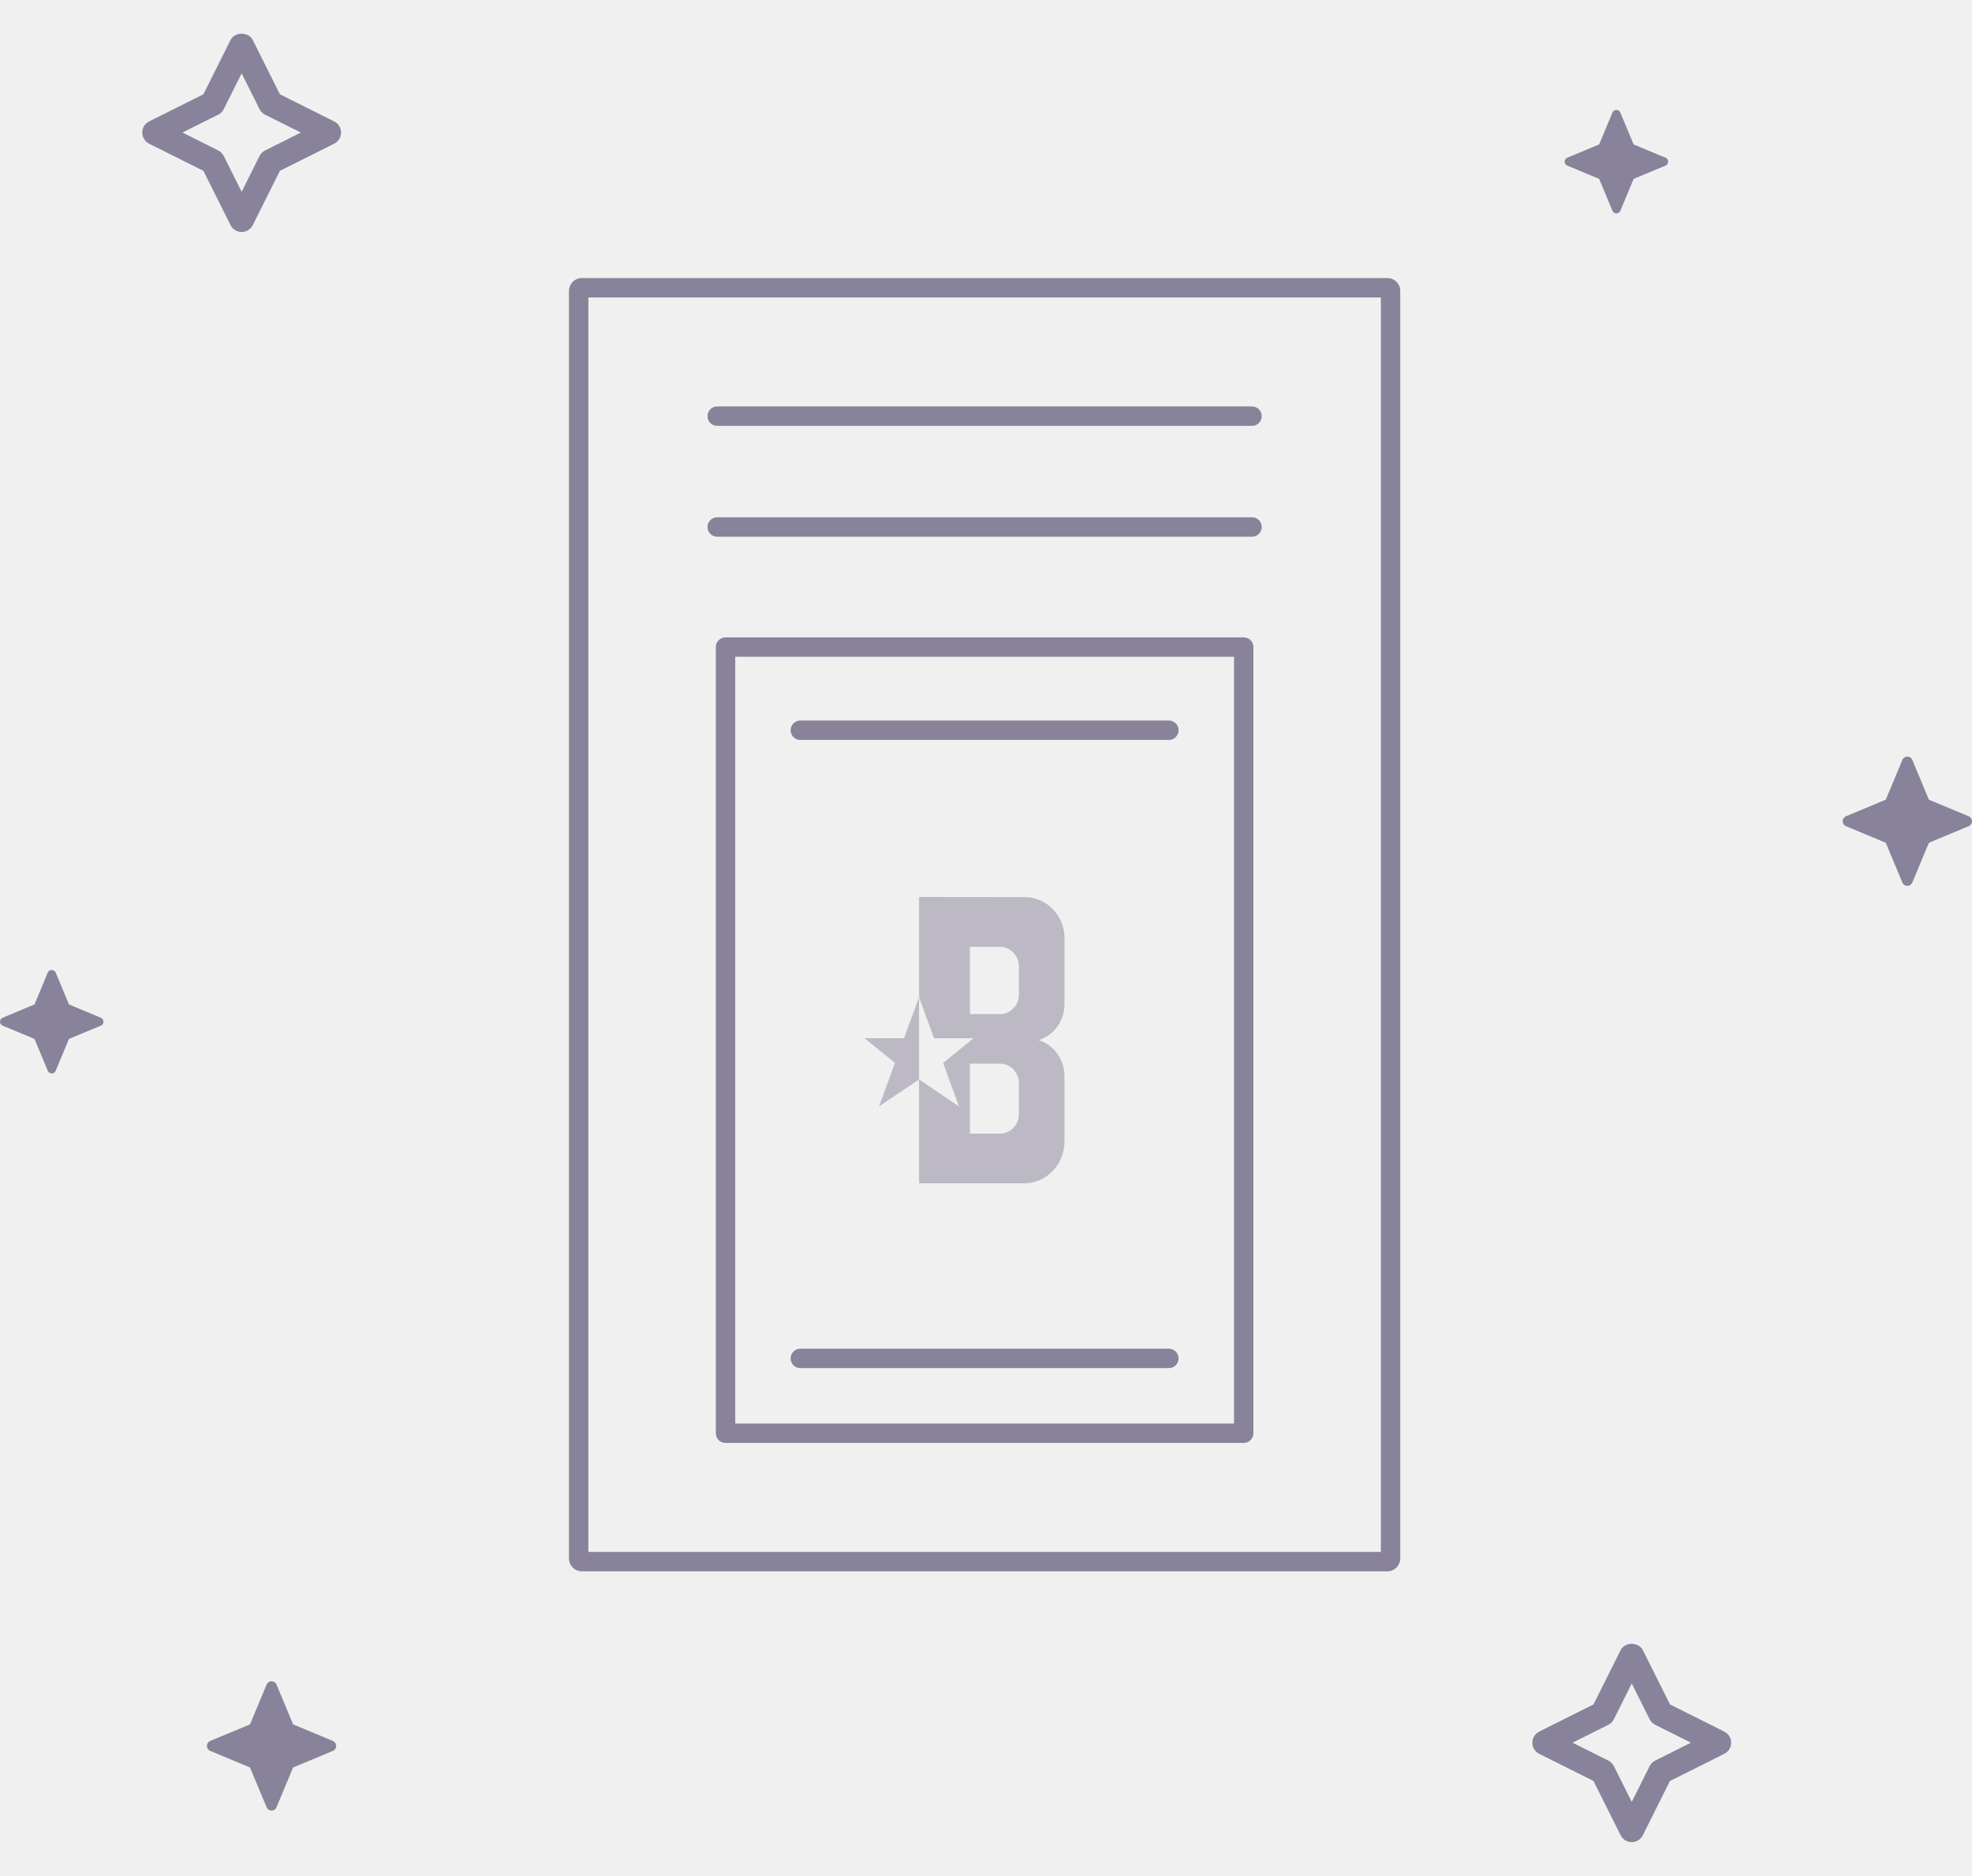
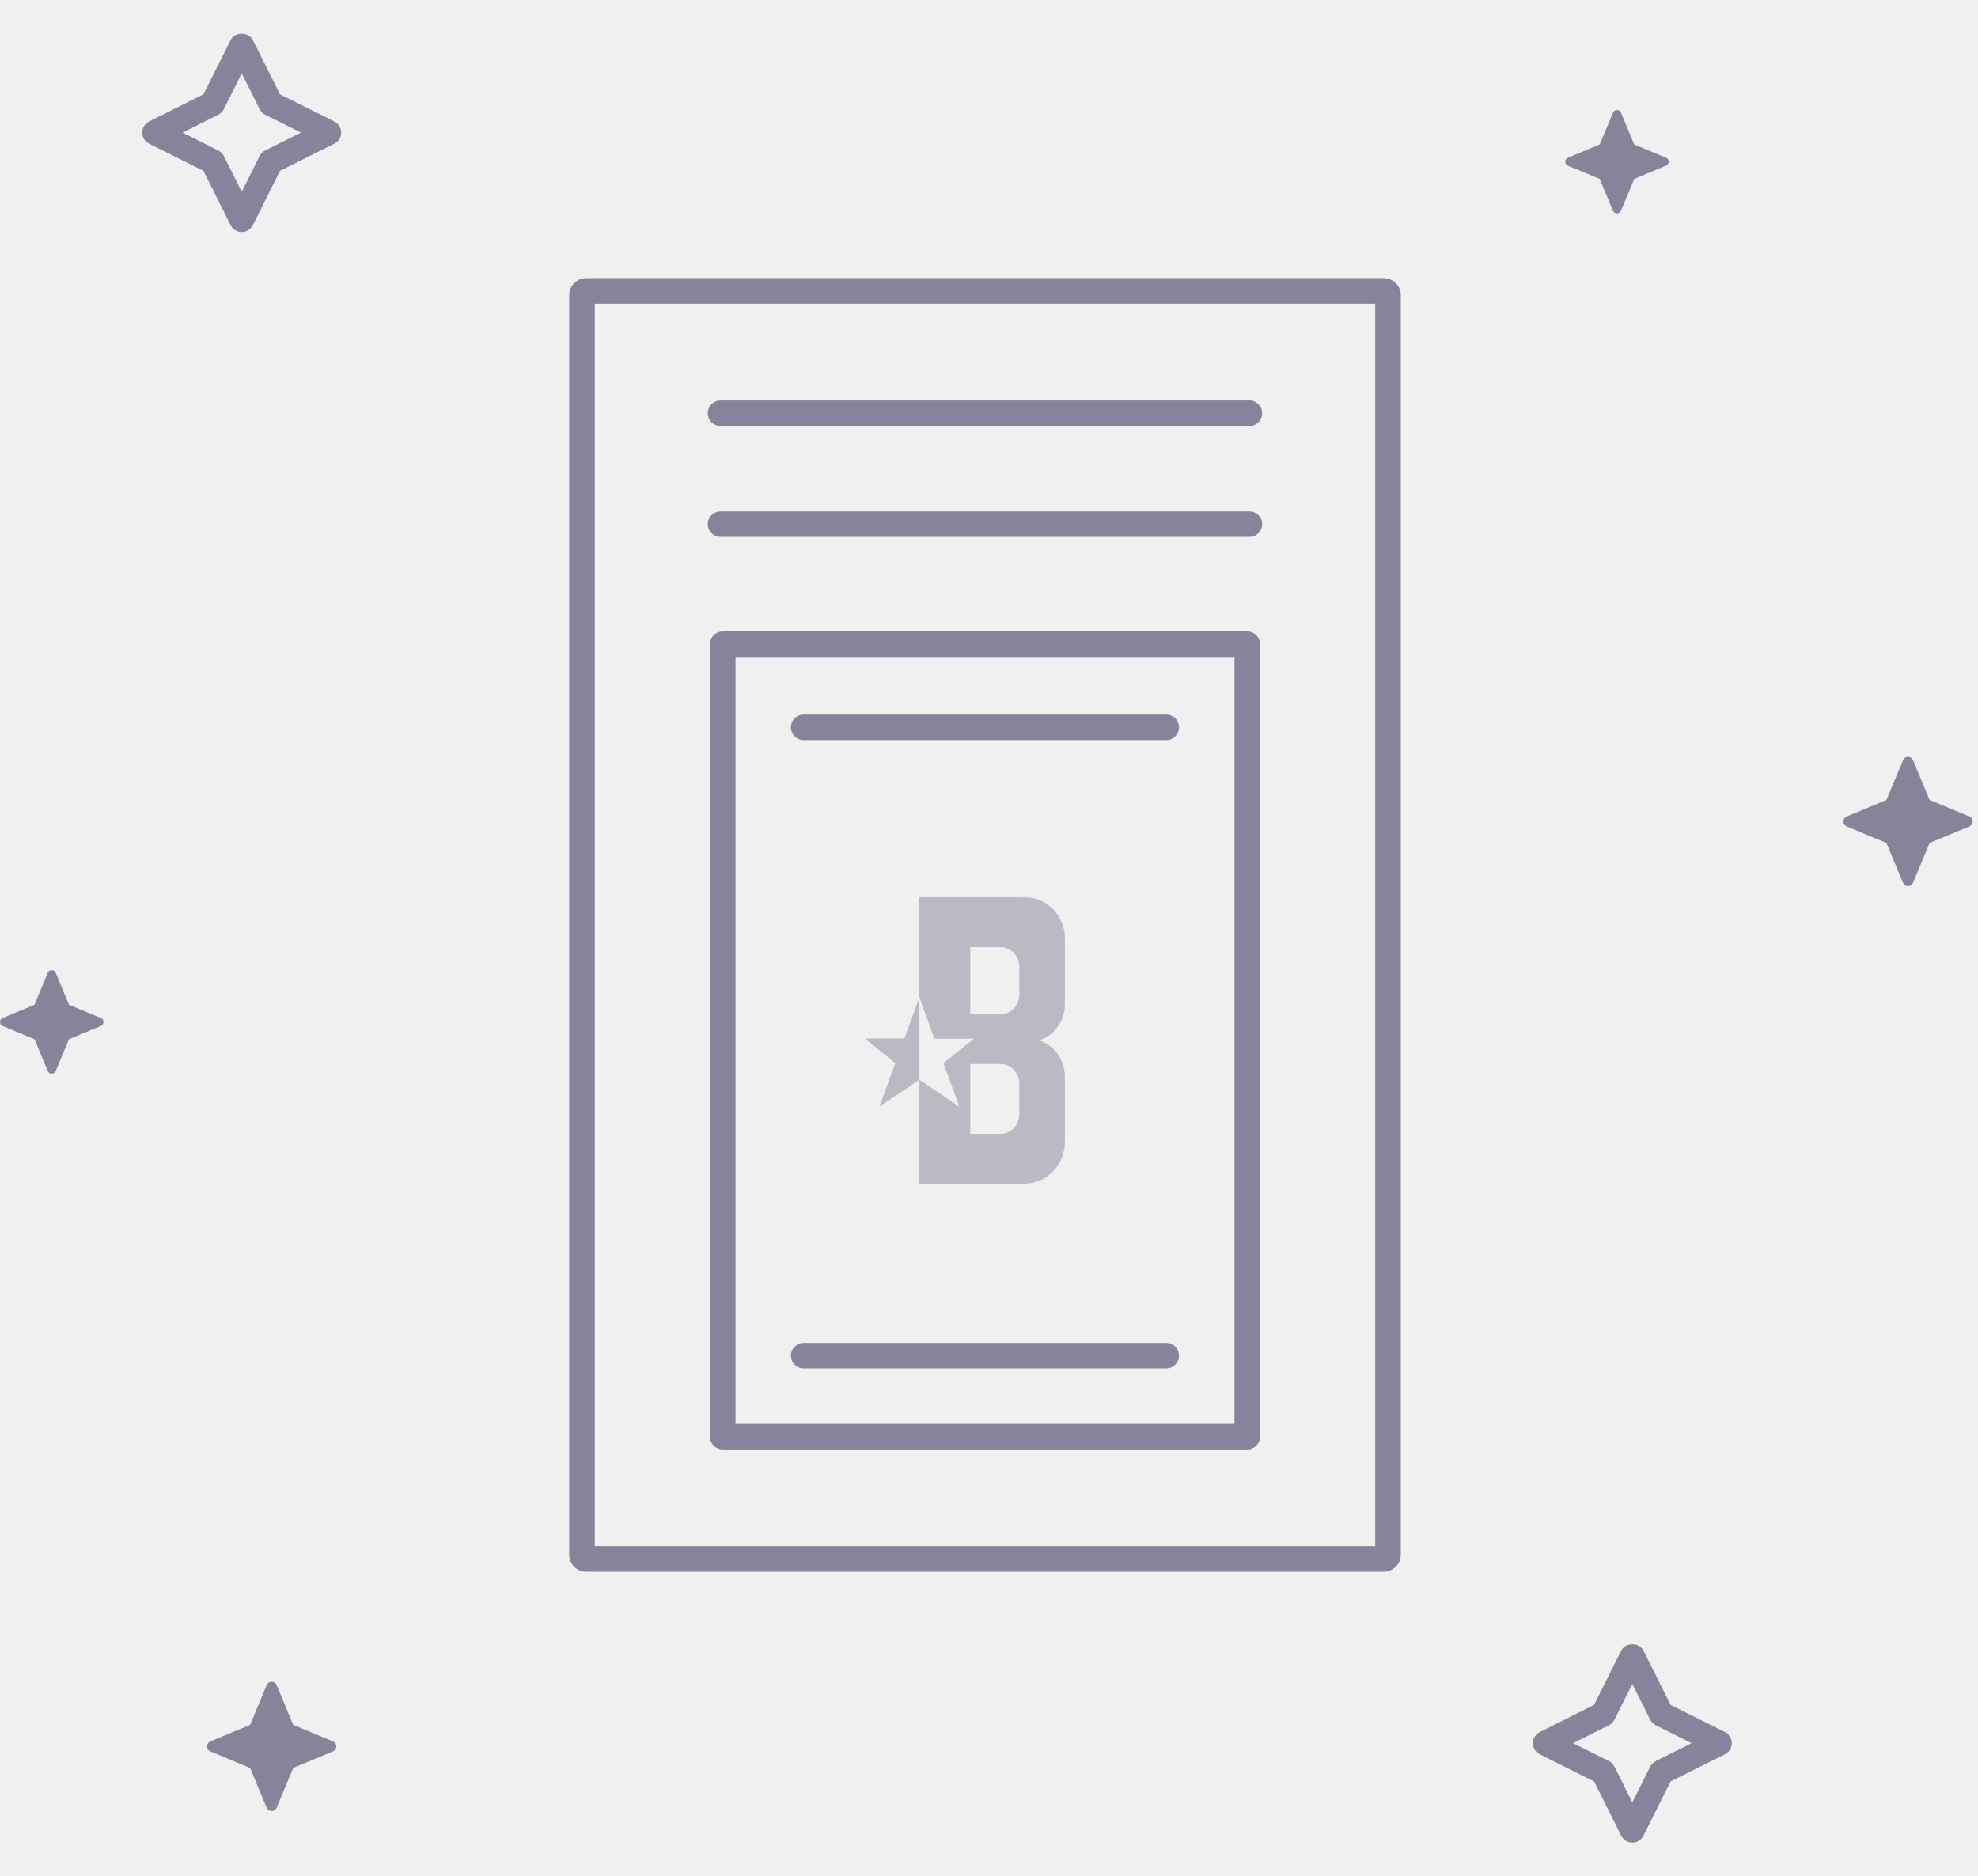
- <svg xmlns="http://www.w3.org/2000/svg" width="305" height="290" viewBox="0 0 305 290" fill="none">
+ <svg xmlns="http://www.w3.org/2000/svg" width="232" height="220" viewBox="0 0 232 220" fill="none">
  <mask id="path-1-inside-1_2080_4591" fill="white">
-     <rect x="88" y="43" width="128.571" height="200" rx="2" />
+     <rect x="66.76" y="32.621" width="97.537" height="151.724" rx="2" />
  </mask>
-   <rect x="88" y="43" width="128.571" height="200" rx="2" stroke="#88839A" stroke-width="6" stroke-linejoin="round" mask="url(#path-1-inside-1_2080_4591)" />
-   <line x1="110.928" y1="81.5" x2="193.642" y2="81.5" stroke="#88839A" stroke-width="3" stroke-linecap="round" />
-   <line x1="110.928" y1="64.357" x2="193.642" y2="64.357" stroke="#88839A" stroke-width="3" stroke-linecap="round" />
-   <rect x="112.215" y="100.071" width="80.143" height="121.571" stroke="#88839A" stroke-width="3" stroke-linejoin="round" />
-   <path d="M139.819 160.559H133.713L138.423 164.371L135.962 171.089L142.146 166.936V154.217L139.819 160.559Z" fill="#88839A" fill-opacity="0.5" />
-   <path d="M164.639 155.28V145.039C164.627 143.368 163.98 141.769 162.837 140.588C161.694 139.408 160.148 138.741 158.533 138.731L142.146 138.714V154.217L144.468 160.571H150.574L145.864 164.383L148.325 171.101L142.146 166.936V183H158.399C160.054 182.995 161.639 182.313 162.808 181.101C163.978 179.89 164.636 178.249 164.639 176.536V166.428C164.639 165.181 164.253 163.966 163.537 162.962C162.82 161.959 161.812 161.22 160.659 160.854C161.812 160.488 162.82 159.749 163.537 158.746C164.253 157.742 164.639 156.528 164.639 155.28ZM157.595 172.279C157.595 172.678 157.52 173.072 157.372 173.44C157.225 173.808 157.009 174.142 156.737 174.424C156.465 174.705 156.142 174.929 155.787 175.081C155.431 175.233 155.05 175.312 154.665 175.312H150.01V164.499H154.665C155.05 164.499 155.431 164.577 155.787 164.73C156.142 164.882 156.465 165.105 156.737 165.387C157.009 165.669 157.225 166.003 157.372 166.371C157.52 166.739 157.595 167.133 157.595 167.531V172.279ZM157.595 153.796C157.595 154.194 157.52 154.588 157.372 154.956C157.225 155.324 157.009 155.658 156.737 155.94C156.465 156.222 156.142 156.445 155.787 156.597C155.431 156.75 155.05 156.828 154.665 156.828H150.01V146.431H154.665C155.05 146.431 155.431 146.509 155.787 146.662C156.142 146.814 156.465 147.038 156.737 147.319C157.009 147.601 157.225 147.935 157.372 148.303C157.52 148.671 157.595 149.065 157.595 149.464V153.796Z" fill="#88839A" fill-opacity="0.5" />
-   <line x1="123.785" y1="210.071" x2="180.785" y2="210.071" stroke="#88839A" stroke-width="3" stroke-linecap="round" />
-   <line x1="123.785" y1="112.929" x2="180.785" y2="112.929" stroke="#88839A" stroke-width="3" stroke-linecap="round" />
-   <path d="M52.749 20.5C52.749 20.143 52.65 19.793 52.462 19.489C52.274 19.186 52.006 18.94 51.686 18.781L43.29 14.583L39.094 6.188C38.443 4.886 36.306 4.886 35.655 6.188L31.458 14.583L23.063 18.781C22.744 18.94 22.475 19.186 22.287 19.489C22.099 19.793 22 20.143 22 20.5C22 20.857 22.099 21.207 22.287 21.511C22.475 21.814 22.744 22.06 23.063 22.219L31.458 26.417L35.655 34.813C35.815 35.133 36.06 35.401 36.364 35.589C36.667 35.777 37.017 35.876 37.374 35.876C37.732 35.876 38.081 35.777 38.385 35.589C38.689 35.401 38.934 35.133 39.094 34.813L43.29 26.417L51.686 22.219C52.006 22.06 52.274 21.814 52.462 21.511C52.65 21.207 52.749 20.857 52.749 20.5ZM41.001 23.265C40.628 23.451 40.326 23.753 40.14 24.125L37.374 29.655L34.609 24.125C34.423 23.753 34.121 23.451 33.749 23.265L28.218 20.5L33.749 17.735C34.121 17.549 34.423 17.248 34.609 16.876L37.374 11.345L40.14 16.876C40.326 17.248 40.628 17.549 41.001 17.735L46.531 20.5L41.001 23.265Z" fill="#88839A" />
-   <path d="M267.75 269.5C267.75 269.143 267.65 268.793 267.462 268.489C267.274 268.186 267.006 267.94 266.686 267.781L258.29 263.583L254.094 255.188C253.443 253.886 251.306 253.886 250.655 255.188L246.458 263.583L238.063 267.781C237.744 267.94 237.475 268.186 237.287 268.489C237.099 268.793 237 269.143 237 269.5C237 269.857 237.099 270.207 237.287 270.511C237.475 270.814 237.744 271.06 238.063 271.219L246.458 275.417L250.655 283.813C250.815 284.133 251.06 284.401 251.364 284.589C251.668 284.777 252.018 284.876 252.375 284.876C252.732 284.876 253.082 284.777 253.385 284.589C253.689 284.401 253.934 284.133 254.094 283.813L258.29 275.417L266.686 271.219C267.006 271.06 267.274 270.814 267.462 270.511C267.65 270.207 267.75 269.857 267.75 269.5ZM256 272.265C255.628 272.451 255.326 272.753 255.14 273.125L252.375 278.655L249.609 273.125C249.423 272.753 249.121 272.451 248.749 272.265L243.218 269.5L248.749 266.735C249.121 266.549 249.423 266.248 249.609 265.876L252.375 260.345L255.14 265.876C255.326 266.248 255.628 266.549 256 266.735L261.531 269.5L256 272.265Z" fill="#88839A" />
-   <path d="M15.631 157.403L10.666 155.334L8.597 150.369C8.541 150.258 8.456 150.165 8.351 150.1C8.245 150.035 8.124 150 8 150C7.876 150 7.755 150.035 7.649 150.1C7.544 150.165 7.459 150.258 7.403 150.369L5.334 155.334L0.369 157.403C0.258 157.459 0.165 157.544 0.1 157.649C0.035 157.755 0 157.876 0 158C0 158.124 0.035 158.245 0.1 158.351C0.165 158.456 0.258 158.541 0.369 158.597L5.334 160.666L7.403 165.631C7.459 165.742 7.544 165.835 7.649 165.9C7.755 165.965 7.876 166 8 166C8.124 166 8.245 165.965 8.351 165.9C8.456 165.835 8.541 165.742 8.597 165.631L10.666 160.666L15.631 158.597C15.742 158.541 15.835 158.456 15.9 158.351C15.965 158.245 16 158.124 16 158C16 157.876 15.965 157.755 15.9 157.649C15.835 157.544 15.742 157.459 15.631 157.403Z" fill="#88839A" />
-   <path d="M51.538 269.254L45.333 266.667L42.746 260.462C42.677 260.323 42.57 260.206 42.438 260.125C42.307 260.043 42.155 260 42 260C41.845 260 41.693 260.043 41.562 260.125C41.43 260.206 41.323 260.323 41.254 260.462L38.667 266.667L32.462 269.254C32.323 269.323 32.206 269.43 32.125 269.561C32.043 269.693 32 269.845 32 270C32 270.155 32.043 270.307 32.125 270.439C32.206 270.57 32.323 270.677 32.462 270.746L38.667 273.333L41.254 279.538C41.323 279.677 41.43 279.794 41.562 279.875C41.693 279.957 41.845 280 42 280C42.155 280 42.307 279.957 42.438 279.875C42.57 279.794 42.677 279.677 42.746 279.538L45.333 273.333L51.538 270.746C51.677 270.677 51.794 270.57 51.875 270.439C51.957 270.307 52 270.155 52 270C52 269.845 51.957 269.693 51.875 269.561C51.794 269.43 51.677 269.323 51.538 269.254Z" fill="#88839A" />
-   <path d="M257.631 24.403L252.666 22.334L250.597 17.369C250.541 17.258 250.456 17.165 250.351 17.1C250.245 17.035 250.124 17 250 17C249.876 17 249.755 17.035 249.649 17.1C249.544 17.165 249.459 17.258 249.403 17.369L247.334 22.334L242.369 24.403C242.258 24.459 242.165 24.544 242.1 24.649C242.035 24.755 242 24.876 242 25C242 25.124 242.035 25.245 242.1 25.351C242.165 25.456 242.258 25.541 242.369 25.597L247.334 27.666L249.403 32.631C249.459 32.742 249.544 32.835 249.649 32.9C249.755 32.965 249.876 33 250 33C250.124 33 250.245 32.965 250.351 32.9C250.456 32.835 250.541 32.742 250.597 32.631L252.666 27.666L257.631 25.597C257.742 25.541 257.835 25.456 257.9 25.351C257.965 25.245 258 25.124 258 25C258 24.876 257.965 24.755 257.9 24.649C257.835 24.544 257.742 24.459 257.631 24.403Z" fill="#88839A" />
-   <path d="M304.538 126.254L298.333 123.667L295.746 117.462C295.677 117.323 295.57 117.206 295.439 117.125C295.307 117.043 295.155 117 295 117C294.845 117 294.693 117.043 294.561 117.125C294.43 117.206 294.323 117.323 294.254 117.462L291.667 123.667L285.462 126.254C285.323 126.323 285.206 126.43 285.125 126.561C285.043 126.693 285 126.845 285 127C285 127.155 285.043 127.307 285.125 127.439C285.206 127.57 285.323 127.677 285.462 127.746L291.667 130.333L294.254 136.538C294.323 136.677 294.43 136.794 294.561 136.875C294.693 136.957 294.845 137 295 137C295.155 137 295.307 136.957 295.439 136.875C295.57 136.794 295.677 136.677 295.746 136.538L298.333 130.333L304.538 127.746C304.677 127.677 304.794 127.57 304.875 127.439C304.957 127.307 305 127.155 305 127C305 126.845 304.957 126.693 304.875 126.561C304.794 126.43 304.677 126.323 304.538 126.254Z" fill="#88839A" />
+   <rect x="66.76" y="32.621" width="97.537" height="151.724" rx="2" stroke="#88839A" stroke-width="6" stroke-linejoin="round" mask="url(#path-1-inside-1_2080_4591)" />
+   <line x1="84.516" y1="61.466" x2="146.54" y2="61.466" stroke="#88839A" stroke-width="3" stroke-linecap="round" />
+   <line x1="84.516" y1="48.461" x2="146.54" y2="48.461" stroke="#88839A" stroke-width="3" stroke-linecap="round" />
+   <rect x="84.768" y="75.554" width="61.522" height="92.951" stroke="#88839A" stroke-width="3" stroke-linejoin="round" />
+   <path d="M106.07 121.804H101.438L105.011 124.696L103.144 129.792L107.835 126.641V116.992L106.07 121.804Z" fill="#88839A" fill-opacity="0.5" />
+   <path d="M124.899 117.799V110.03C124.89 108.762 124.399 107.549 123.532 106.653C122.665 105.758 121.492 105.251 120.267 105.245L107.836 105.231V116.992L109.597 121.813H114.229L110.656 124.705L112.523 129.801L107.836 126.641V138.828H120.165C121.421 138.824 122.623 138.306 123.51 137.387C124.398 136.468 124.897 135.223 124.899 133.924V126.256C124.9 125.309 124.606 124.388 124.063 123.627C123.52 122.866 122.755 122.305 121.88 122.027C122.755 121.75 123.52 121.189 124.063 120.428C124.606 119.667 124.9 118.745 124.899 117.799V117.799ZM119.556 130.695C119.556 130.997 119.498 131.296 119.387 131.575C119.275 131.854 119.111 132.108 118.905 132.321C118.698 132.535 118.453 132.704 118.184 132.82C117.914 132.936 117.625 132.995 117.333 132.995H113.802V124.792H117.333C117.625 124.792 117.914 124.852 118.184 124.967C118.453 125.083 118.698 125.252 118.905 125.466C119.111 125.68 119.275 125.933 119.387 126.212C119.498 126.492 119.556 126.791 119.556 127.093V130.695ZM119.556 116.673C119.556 116.975 119.498 117.274 119.387 117.553C119.275 117.832 119.111 118.086 118.905 118.299C118.698 118.513 118.453 118.682 118.184 118.798C117.914 118.914 117.625 118.973 117.333 118.973H113.802V111.086H117.333C117.625 111.086 117.914 111.145 118.184 111.261C118.453 111.376 118.698 111.546 118.905 111.759C119.111 111.973 119.275 112.227 119.387 112.506C119.498 112.785 119.556 113.084 119.556 113.386V116.673Z" fill="#88839A" fill-opacity="0.5" />
+   <line x1="94.268" y1="159.002" x2="136.785" y2="159.002" stroke="#88839A" stroke-width="3" stroke-linecap="round" />
+   <line x1="94.268" y1="85.308" x2="136.785" y2="85.308" stroke="#88839A" stroke-width="3" stroke-linecap="round" />
+   <g clip-path="url(#clip0_2080_4591)">
+     <path d="M40.017 15.552C40.017 15.281 39.941 15.015 39.799 14.785C39.656 14.555 39.452 14.368 39.21 14.247L32.84 11.063L29.657 4.694C29.163 3.707 27.543 3.707 27.049 4.694L23.865 11.063L17.496 14.247C17.254 14.368 17.05 14.555 16.907 14.785C16.765 15.015 16.689 15.281 16.689 15.552C16.689 15.822 16.765 16.088 16.907 16.318C17.05 16.549 17.254 16.735 17.496 16.856L23.865 20.04L27.049 26.41C27.17 26.652 27.356 26.856 27.586 26.998C27.817 27.141 28.082 27.216 28.353 27.216C28.624 27.216 28.889 27.141 29.12 26.998C29.35 26.856 29.536 26.652 29.657 26.41L32.84 20.04L39.21 16.856C39.452 16.735 39.656 16.549 39.799 16.318C39.941 16.088 40.017 15.822 40.017 15.552ZM31.104 17.649C30.821 17.79 30.592 18.019 30.451 18.302L28.353 22.497L26.255 18.302C26.114 18.019 25.885 17.79 25.602 17.649L21.407 15.552L25.602 13.454C25.885 13.313 26.114 13.084 26.255 12.802L28.353 8.606L30.451 12.802C30.592 13.084 30.821 13.313 31.104 13.454L35.299 15.552L31.104 17.649Z" fill="#88839A" />
+   </g>
+   <g clip-path="url(#clip1_2080_4591)">
+     <path d="M203.12 204.448C203.12 204.177 203.045 203.912 202.902 203.681C202.76 203.451 202.556 203.265 202.313 203.144L195.944 199.959L192.761 193.59C192.267 192.603 190.646 192.603 190.152 193.59L186.968 199.959L180.599 203.144C180.357 203.265 180.153 203.451 180.011 203.681C179.868 203.912 179.793 204.177 179.793 204.448C179.793 204.719 179.868 204.984 180.011 205.215C180.153 205.445 180.357 205.631 180.599 205.752L186.968 208.937L190.152 215.306C190.273 215.549 190.459 215.752 190.69 215.895C190.92 216.037 191.186 216.113 191.456 216.113C191.727 216.113 191.993 216.037 192.223 215.895C192.454 215.752 192.64 215.549 192.761 215.306L195.944 208.937L202.313 205.752C202.556 205.631 202.76 205.445 202.902 205.215C203.045 204.985 203.12 204.719 203.12 204.448ZM194.207 206.546C193.925 206.687 193.695 206.916 193.554 207.198L191.456 211.394L189.359 207.198C189.217 206.916 188.988 206.687 188.706 206.546L184.51 204.448L188.706 202.35C188.988 202.21 189.217 201.981 189.359 201.699L191.456 197.503L193.554 201.699C193.695 201.981 193.925 202.21 194.207 202.35L198.402 204.448L194.207 206.546Z" fill="#88839A" />
+   </g>
+   <path d="M11.858 119.41L8.092 117.839L6.522 114.073C6.48 113.989 6.415 113.918 6.335 113.869C6.255 113.819 6.163 113.793 6.069 113.793C5.975 113.793 5.883 113.819 5.803 113.869C5.723 113.918 5.658 113.989 5.616 114.073L4.046 117.839L0.28 119.41C0.196 119.452 0.125 119.516 0.076 119.596C0.026 119.676 0 119.768 0 119.862C0 119.956 0.026 120.048 0.076 120.128C0.125 120.208 0.196 120.273 0.28 120.315L4.046 121.885L5.616 125.651C5.658 125.735 5.723 125.806 5.803 125.855C5.883 125.905 5.975 125.931 6.069 125.931C6.163 125.931 6.255 125.905 6.335 125.855C6.415 125.806 6.48 125.735 6.522 125.651L8.092 121.885L11.858 120.315C11.942 120.273 12.013 120.208 12.062 120.128C12.112 120.048 12.138 119.956 12.138 119.862C12.138 119.768 12.112 119.676 12.062 119.596C12.013 119.516 11.942 119.452 11.858 119.41Z" fill="#88839A" />
+   <path d="M39.098 204.262L34.39 202.299L32.427 197.591C32.375 197.486 32.294 197.398 32.194 197.336C32.094 197.274 31.979 197.241 31.862 197.241C31.744 197.241 31.629 197.274 31.529 197.336C31.429 197.398 31.348 197.486 31.296 197.591L29.333 202.299L24.625 204.262C24.52 204.314 24.432 204.395 24.37 204.495C24.308 204.595 24.275 204.71 24.275 204.827C24.275 204.945 24.308 205.06 24.37 205.16C24.432 205.26 24.52 205.341 24.625 205.393L29.333 207.356L31.296 212.063C31.348 212.169 31.429 212.257 31.529 212.319C31.629 212.381 31.744 212.414 31.862 212.414C31.979 212.414 32.094 212.381 32.194 212.319C32.294 212.257 32.375 212.169 32.427 212.063L34.39 207.356L39.098 205.393C39.203 205.341 39.291 205.26 39.353 205.16C39.415 205.06 39.448 204.945 39.448 204.827C39.448 204.71 39.415 204.595 39.353 204.495C39.291 204.395 39.203 204.314 39.098 204.262Z" fill="#88839A" />
+   <path d="M195.444 18.513L191.678 16.943L190.107 13.177C190.066 13.092 190.001 13.022 189.921 12.972C189.841 12.923 189.749 12.896 189.655 12.896C189.561 12.896 189.469 12.923 189.389 12.972C189.309 13.022 189.244 13.092 189.202 13.177L187.632 16.943L183.866 18.513C183.782 18.555 183.711 18.619 183.662 18.699C183.612 18.779 183.586 18.871 183.586 18.965C183.586 19.059 183.612 19.152 183.662 19.232C183.711 19.311 183.782 19.376 183.866 19.418L187.632 20.988L189.202 24.754C189.244 24.838 189.309 24.909 189.389 24.959C189.469 25.008 189.561 25.034 189.655 25.034C189.749 25.034 189.841 25.008 189.921 24.959C190.001 24.909 190.066 24.838 190.107 24.754L191.678 20.988L195.444 19.418C195.528 19.376 195.599 19.311 195.648 19.232C195.698 19.152 195.724 19.059 195.724 18.965C195.724 18.871 195.698 18.779 195.648 18.699C195.599 18.619 195.528 18.555 195.444 18.513Z" fill="#88839A" />
+   <path d="M231.029 95.779L226.322 93.817L224.359 89.109C224.307 89.004 224.226 88.915 224.126 88.853C224.026 88.792 223.911 88.759 223.793 88.759C223.676 88.759 223.561 88.792 223.461 88.853C223.361 88.915 223.28 89.004 223.228 89.109L221.265 93.817L216.557 95.779C216.452 95.832 216.364 95.912 216.302 96.012C216.24 96.112 216.207 96.228 216.207 96.345C216.207 96.463 216.24 96.578 216.302 96.678C216.364 96.778 216.452 96.858 216.557 96.911L221.265 98.873L223.228 103.581C223.28 103.686 223.361 103.775 223.461 103.837C223.561 103.898 223.676 103.931 223.793 103.931C223.911 103.931 224.026 103.898 224.126 103.837C224.226 103.775 224.307 103.686 224.359 103.581L226.322 98.873L231.029 96.911C231.134 96.858 231.223 96.778 231.285 96.678C231.347 96.578 231.379 96.463 231.379 96.345C231.379 96.228 231.347 96.112 231.285 96.012C231.223 95.912 231.134 95.832 231.029 95.779Z" fill="#88839A" />
+   <defs>
+     <clipPath id="clip0_2080_4591">
+       <rect width="31.103" height="31.103" fill="white" transform="translate(16.6895)" />
+     </clipPath>
+     <clipPath id="clip1_2080_4591">
+       <rect width="31.103" height="31.103" fill="white" transform="translate(179.793 188.896)" />
+     </clipPath>
+   </defs>
</svg>
